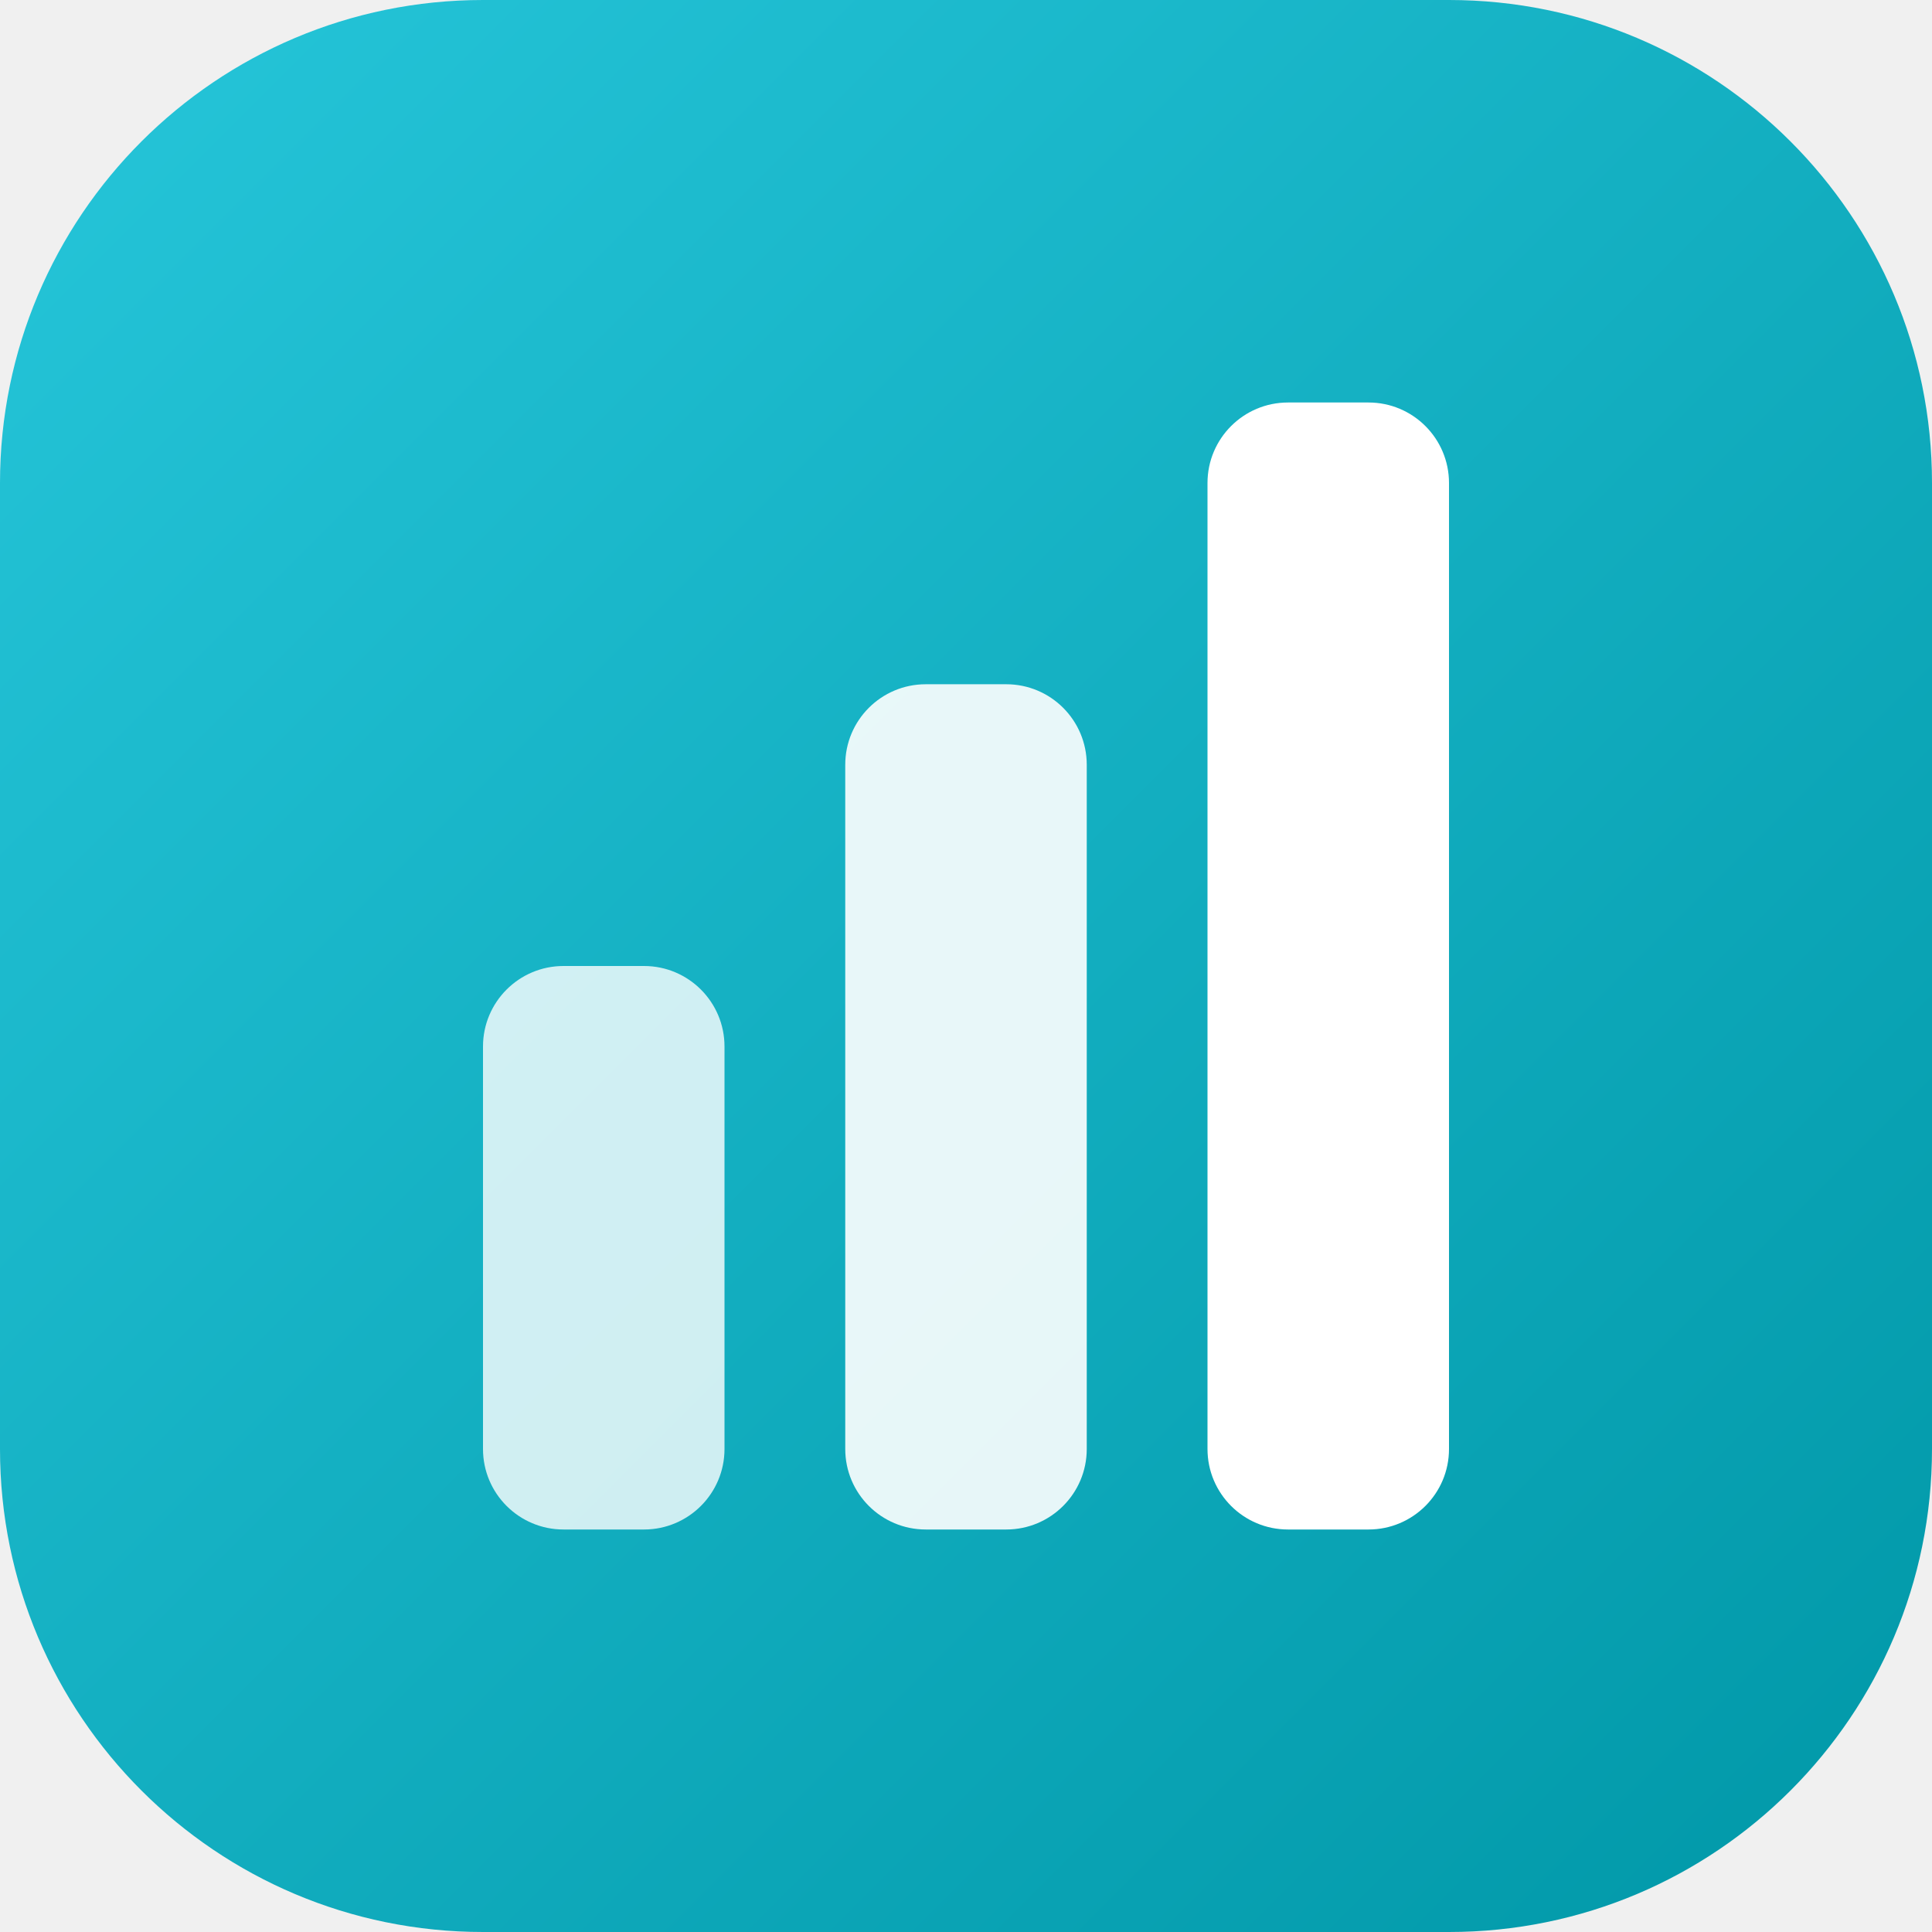
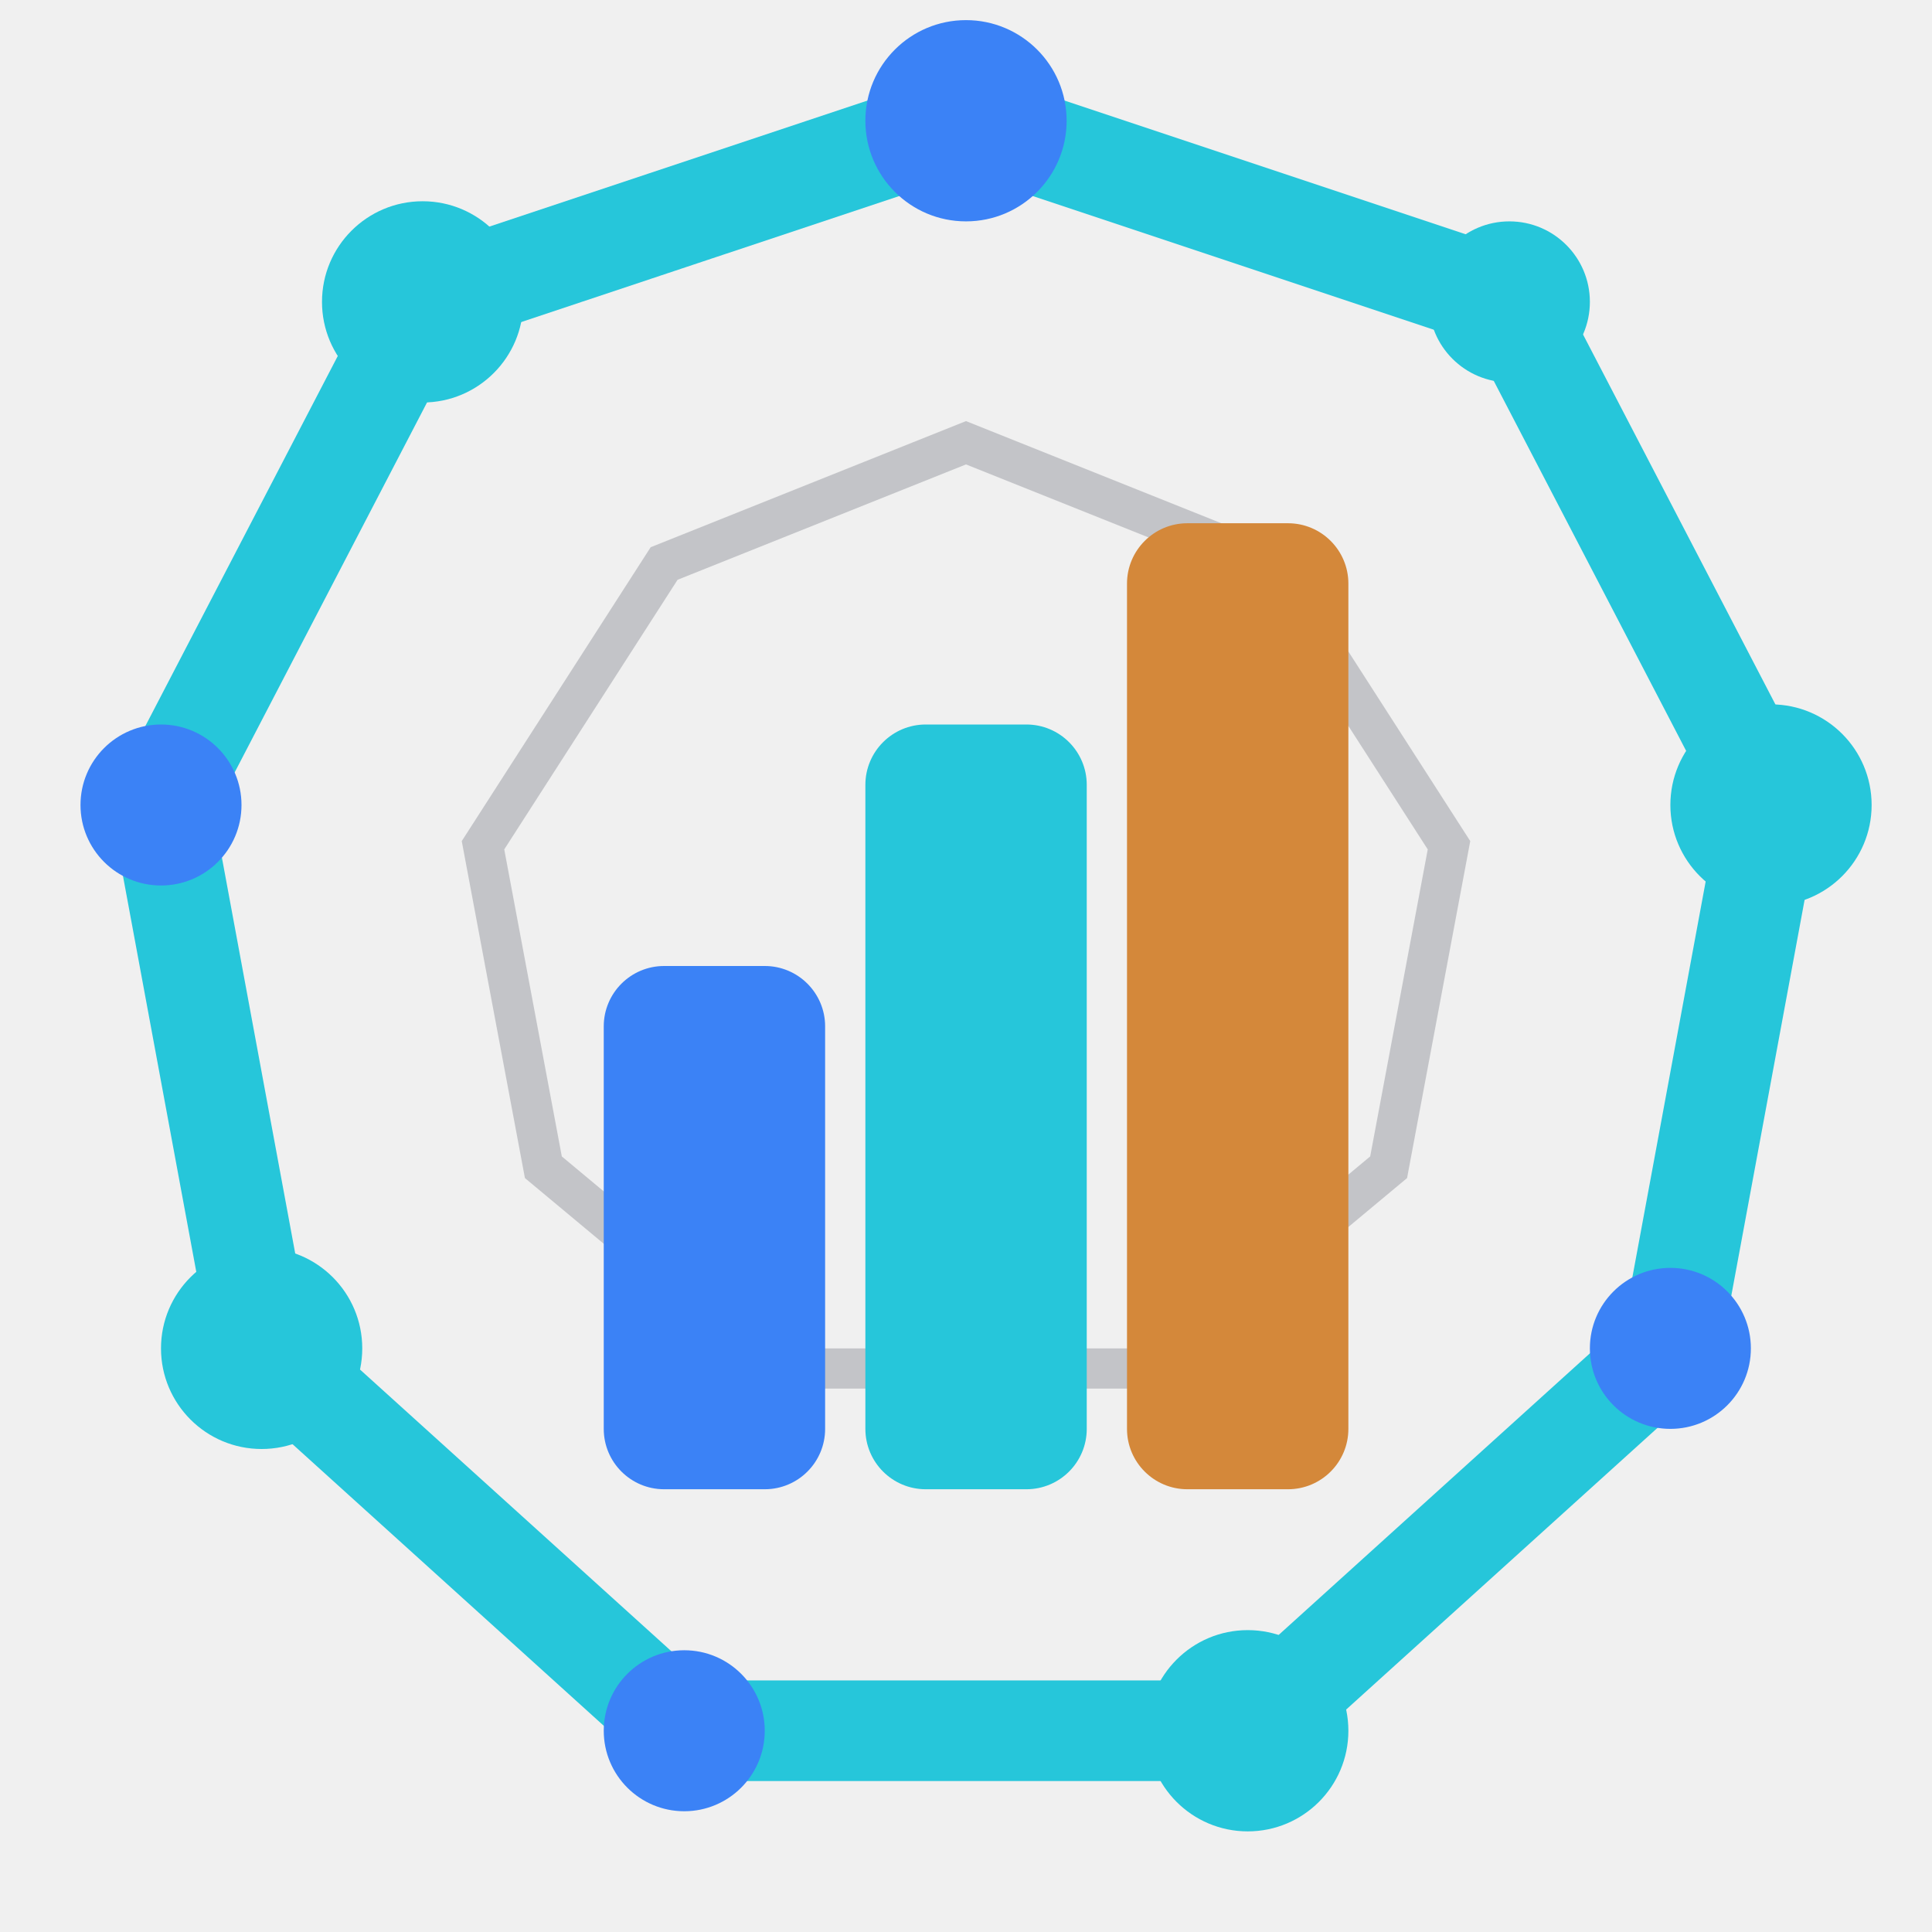
<svg xmlns="http://www.w3.org/2000/svg" viewBox="0 0 48 48">
-   <defs>
-     <linearGradient id="g" x1="0%" y1="0%" x2="100%" y2="100%">
-       <stop offset="0%" style="stop-color:#26C6DA" />
-       <stop offset="100%" style="stop-color:#0097A7" />
-     </linearGradient>
-   </defs>
-   <rect width="48" height="48" rx="12" fill="url(#g)" />
-   <rect x="12" y="24" width="6" height="14" rx="2" fill="white" opacity="0.8" />
-   <rect x="21" y="17" width="6" height="21" rx="2" fill="white" opacity="0.9" />
-   <rect x="30" y="10" width="6" height="28" rx="2" fill="white" />
+   <polygon points="24,3 37.5,7.5 44,20 41.5,33.5 31,43 17,43 6.5,33.5 4,20 10.5,7.5" fill="none" stroke="#26C6DA" stroke-width="2.5" stroke-linejoin="round" />
+   <circle cx="24" cy="3" r="2.5" fill="#3B82F6" />
+   <circle cx="37.5" cy="7.5" r="2" fill="#26C6DA" />
+   <circle cx="44" cy="20" r="2.5" fill="#26C6DA" />
+   <circle cx="41.5" cy="33.5" r="2" fill="#3B82F6" />
+   <circle cx="31" cy="43" r="2.5" fill="#26C6DA" />
+   <circle cx="17" cy="43" r="2" fill="#3B82F6" />
+   <circle cx="6.5" cy="33.5" r="2.5" fill="#26C6DA" />
+   <circle cx="4" cy="20" r="2" fill="#3B82F6" />
+   <circle cx="10.5" cy="7.5" r="2.5" fill="#26C6DA" />
+   <polygon points="24,11 31.5,14 36,21 34.5,29 28.5,34 19.5,34 13.5,29 12,21 16.5,14" fill="none" stroke="#0F1629" stroke-width="1" opacity="0.2" />
+   <rect x="15" y="24" width="5.5" height="13" rx="1.5" fill="#3B82F6" />
+   <rect x="21.5" y="18" width="5.5" height="19" rx="1.5" fill="#26C6DA" />
+   <rect x="28" y="13" width="5.5" height="24" rx="1.5" fill="#D4883A" />
</svg>
